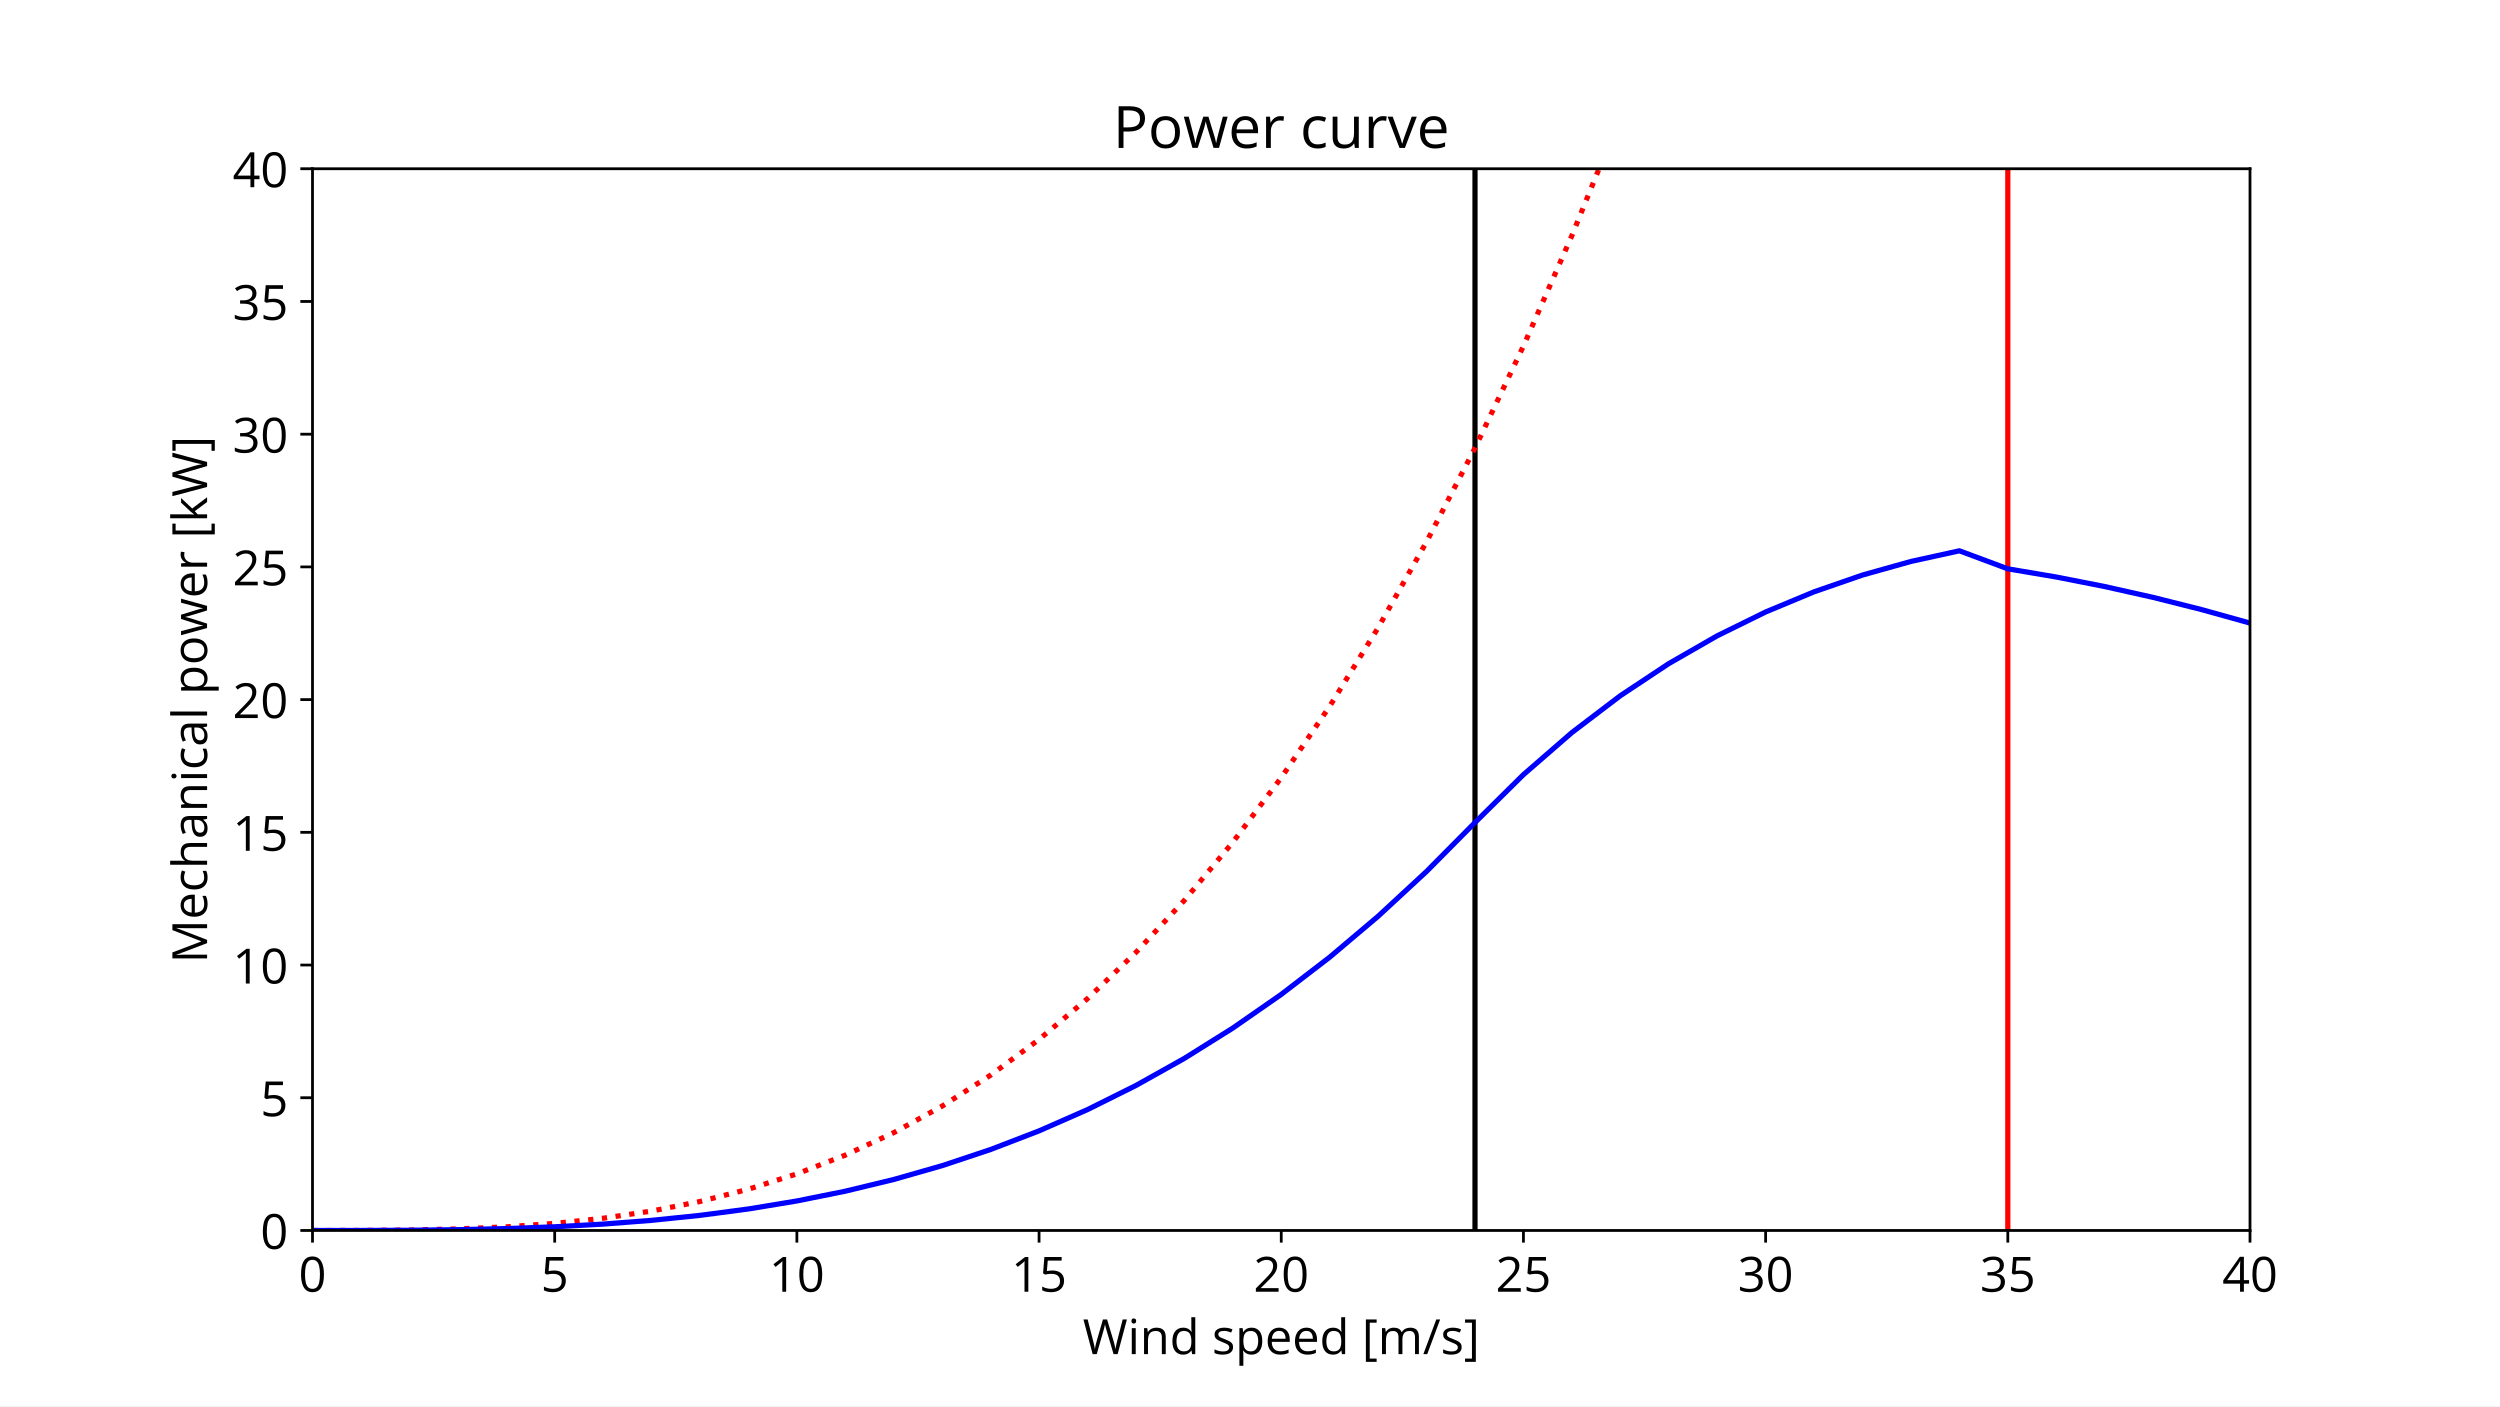
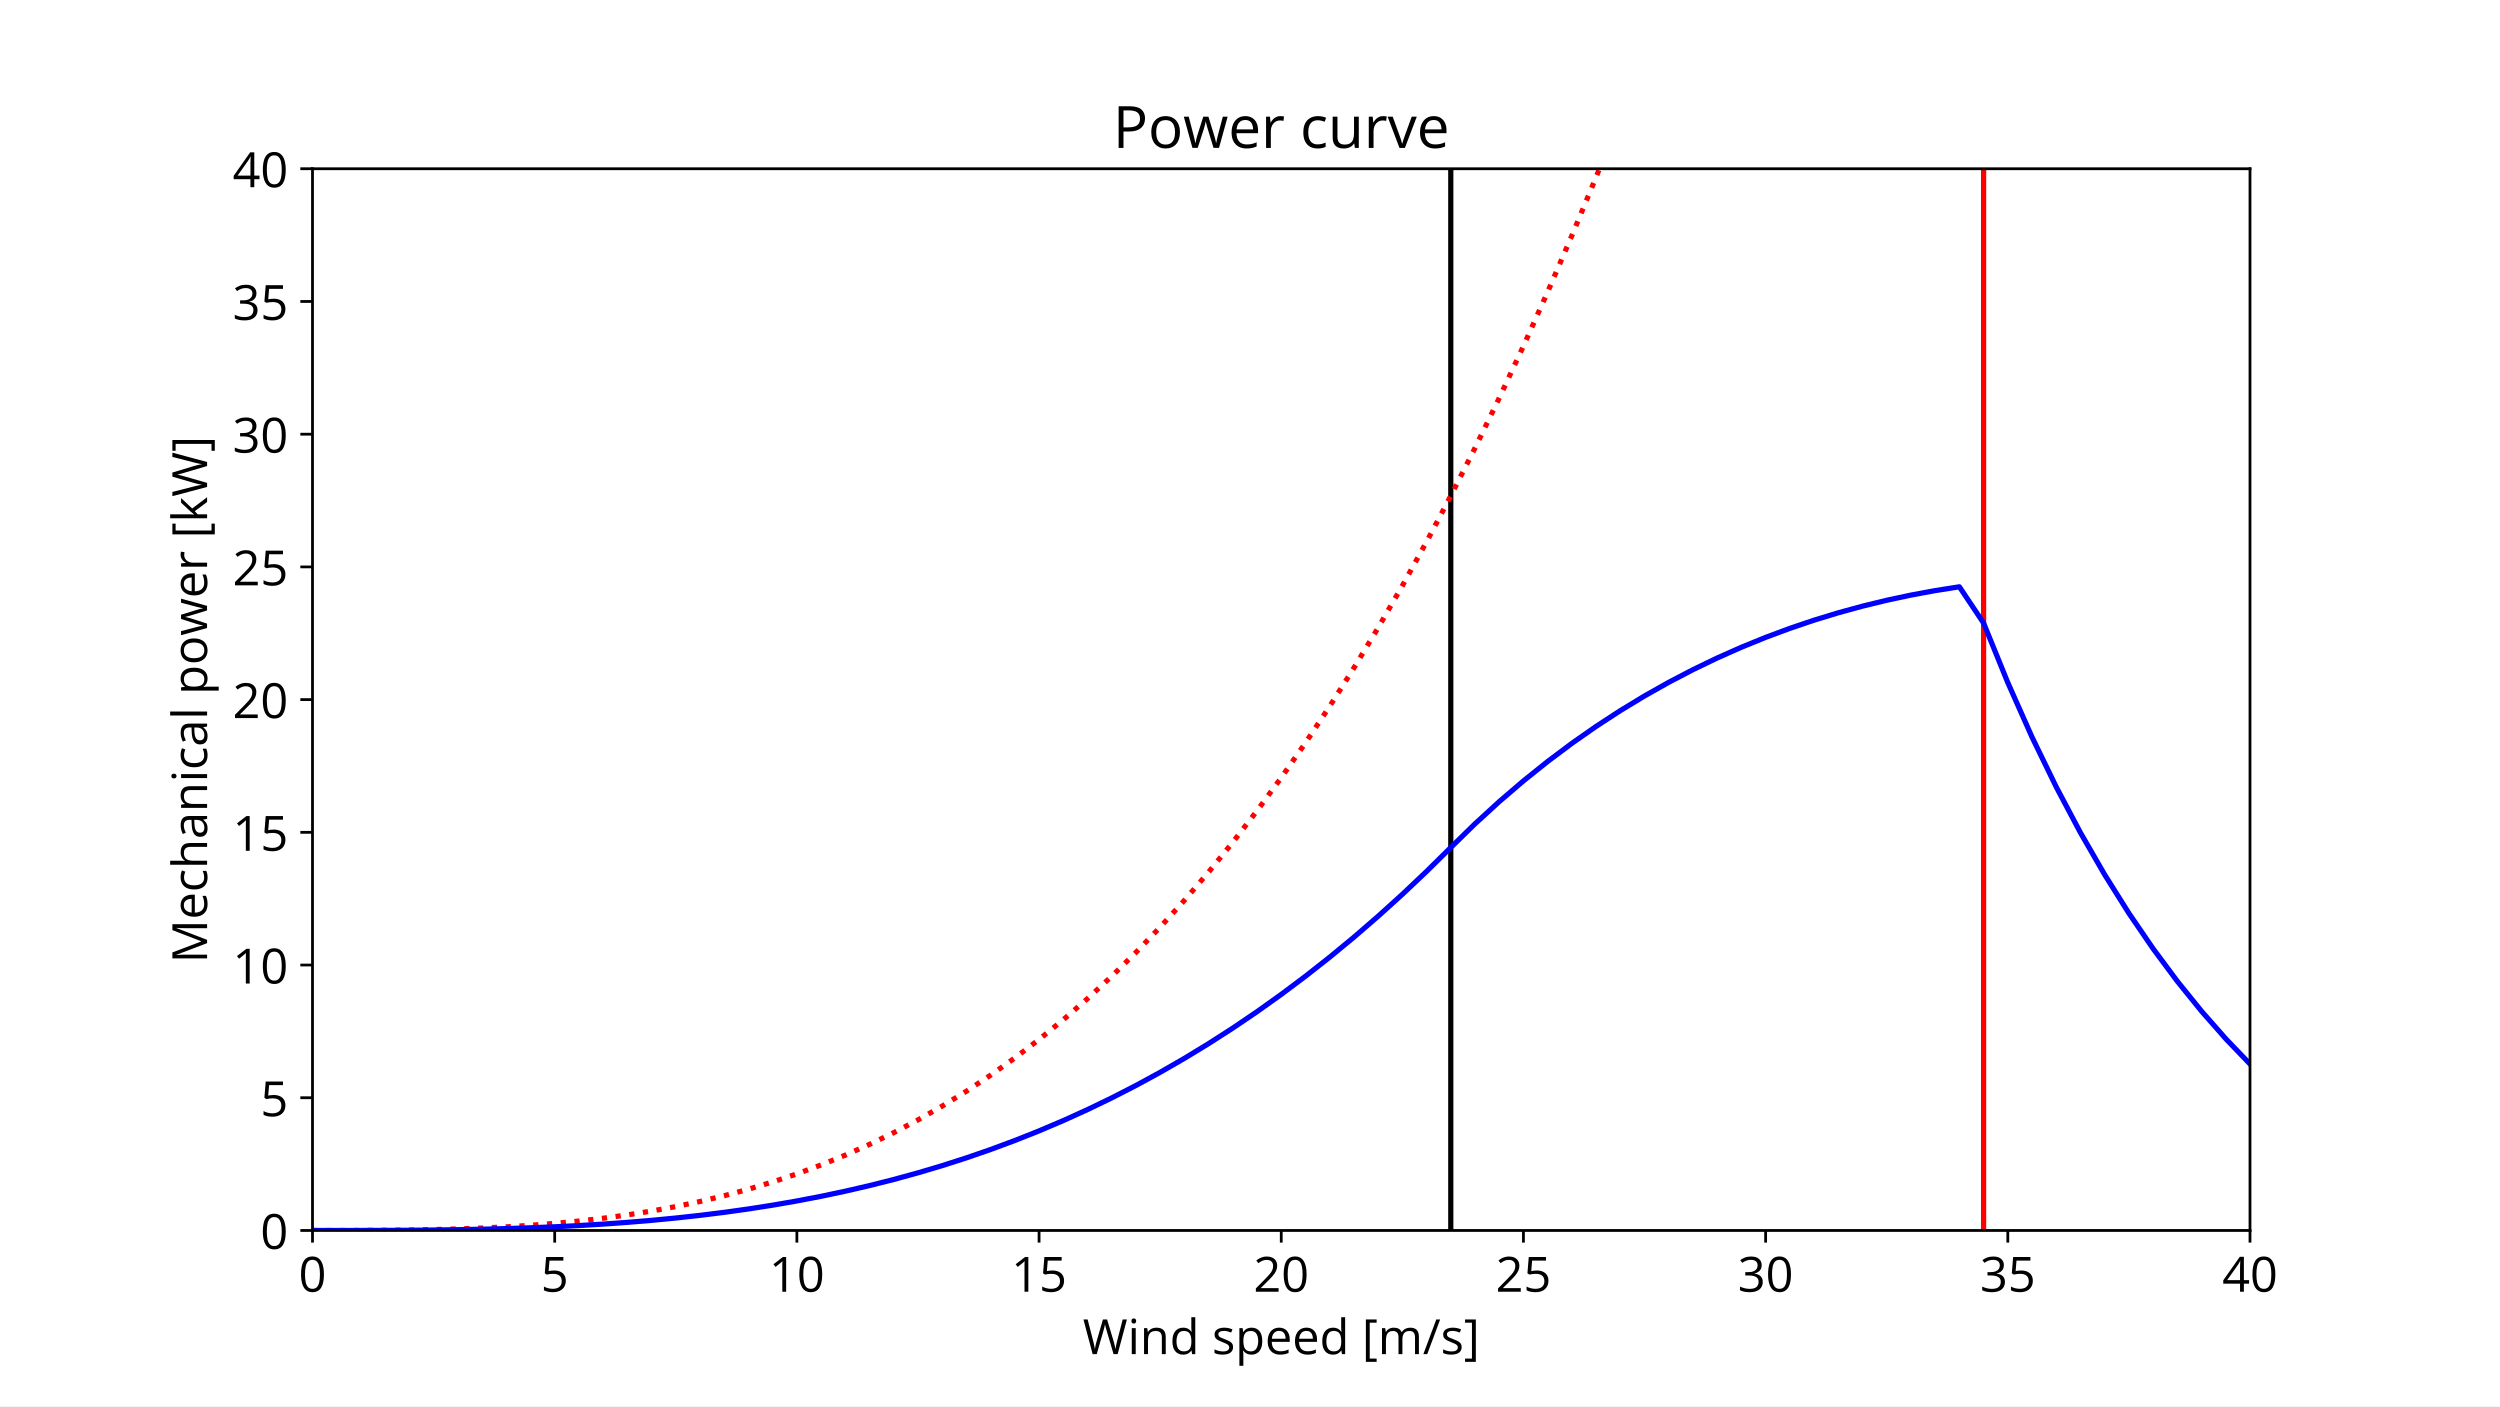
<svg xmlns="http://www.w3.org/2000/svg" xmlns:xlink="http://www.w3.org/1999/xlink" width="720pt" height="405pt" viewBox="0 0 720 405" version="1.1">
  <defs>
    <style type="text/css">*{stroke-linejoin: round; stroke-linecap: butt}</style>
  </defs>
  <g id="figure_1">
    <g id="patch_1">
      <path d="M 0 405  L 720 405  L 720 0  L 0 0  z " style="fill: #ffffff" />
    </g>
    <g id="axes_1">
      <g id="patch_2">
        <path d="M 90 354.375  L 648 354.375  L 648 48.6  L 90 48.6  z " style="fill: #ffffff" />
      </g>
      <g id="matplotlib.axis_1">
        <g id="xtick_1">
          <g id="line2d_1">
            <defs>
-               <path id="m9a3d9d032f" d="M 0 0  L 0 3.5  " style="stroke: #000000; stroke-width: 0.8" />
+               <path id="mad4e02db49" d="M 0 0  L 0 3.5  " style="stroke: #000000; stroke-width: 0.8" />
            </defs>
            <g>
-               <use xlink:href="#m9a3d9d032f" x="90" y="354.375" style="stroke: #000000; stroke-width: 0.8" />
+               <use xlink:href="#mad4e02db49" x="90" y="354.375" style="stroke: #000000; stroke-width: 0.8" />
            </g>
          </g>
          <g id="text_1">
            <g transform="translate(85.99797 372.0128) scale(0.14 -0.14)">
              <defs>
                <path id="OpenSans-Regular-30" d="M 3334 2291  Q 3334 1734 3250 1296  Q 3166 859 2984 556  Q 2803 253 2515 95  Q 2228 -63 1825 -63  Q 1316 -63 983 215  Q 650 494 486 1020  Q 322 1547 322 2291  Q 322 3022 470 3548  Q 619 4075 950 4358  Q 1281 4641 1825 4641  Q 2341 4641 2675 4361  Q 3009 4081 3171 3554  Q 3334 3028 3334 2291  z M 844 2291  Q 844 1653 941 1228  Q 1038 803 1255 592  Q 1472 381 1825 381  Q 2178 381 2395 590  Q 2613 800 2711 1225  Q 2809 1650 2809 2291  Q 2809 2919 2712 3342  Q 2616 3766 2400 3980  Q 2184 4194 1825 4194  Q 1466 4194 1250 3980  Q 1034 3766 939 3342  Q 844 2919 844 2291  z " transform="scale(0.015625)" />
              </defs>
              <use xlink:href="#OpenSans-Regular-30" />
            </g>
          </g>
        </g>
        <g id="xtick_2">
          <g id="line2d_2">
            <g>
-               <use xlink:href="#m9a3d9d032f" x="159.75" y="354.375" style="stroke: #000000; stroke-width: 0.8" />
+               <use xlink:href="#mad4e02db49" x="159.75" y="354.375" style="stroke: #000000; stroke-width: 0.8" />
            </g>
          </g>
          <g id="text_2">
            <g transform="translate(155.748 372.0128) scale(0.14 -0.14)">
              <defs>
                <path id="OpenSans-Regular-35" d="M 1759 2794  Q 2225 2794 2569 2636  Q 2913 2478 3102 2178  Q 3291 1878 3291 1450  Q 3291 981 3087 642  Q 2884 303 2503 120  Q 2122 -63 1591 -63  Q 1234 -63 928 0  Q 622 63 413 188  L 413 681  Q 641 544 966 462  Q 1291 381 1597 381  Q 1944 381 2205 492  Q 2466 603 2611 829  Q 2756 1056 2756 1400  Q 2756 1856 2476 2104  Q 2197 2353 1594 2353  Q 1400 2353 1169 2322  Q 938 2291 788 2253  L 525 2425  L 700 4569  L 2972 4569  L 2972 4094  L 1144 4094  L 1028 2716  Q 1147 2741 1334 2767  Q 1522 2794 1759 2794  z " transform="scale(0.015625)" />
              </defs>
              <use xlink:href="#OpenSans-Regular-35" />
            </g>
          </g>
        </g>
        <g id="xtick_3">
          <g id="line2d_3">
            <g>
-               <use xlink:href="#m9a3d9d032f" x="229.5" y="354.375" style="stroke: #000000; stroke-width: 0.8" />
+               <use xlink:href="#mad4e02db49" x="229.5" y="354.375" style="stroke: #000000; stroke-width: 0.8" />
            </g>
          </g>
          <g id="text_3">
            <g transform="translate(221.4959 372.0128) scale(0.14 -0.14)">
              <defs>
                <path id="OpenSans-Regular-31" d="M 2247 0  L 1741 0  L 1741 3238  Q 1741 3422 1742 3555  Q 1744 3688 1748 3798  Q 1753 3909 1763 4025  Q 1666 3925 1581 3854  Q 1497 3784 1372 3681  L 850 3263  L 578 3616  L 1816 4569  L 2247 4569  L 2247 0  z " transform="scale(0.015625)" />
              </defs>
              <use xlink:href="#OpenSans-Regular-31" />
              <use xlink:href="#OpenSans-Regular-30" x="57.178" />
            </g>
          </g>
        </g>
        <g id="xtick_4">
          <g id="line2d_4">
            <g>
-               <use xlink:href="#m9a3d9d032f" x="299.25" y="354.375" style="stroke: #000000; stroke-width: 0.8" />
+               <use xlink:href="#mad4e02db49" x="299.25" y="354.375" style="stroke: #000000; stroke-width: 0.8" />
            </g>
          </g>
          <g id="text_4">
            <g transform="translate(291.2459 372.0128) scale(0.14 -0.14)">
              <use xlink:href="#OpenSans-Regular-31" />
              <use xlink:href="#OpenSans-Regular-35" x="57.178" />
            </g>
          </g>
        </g>
        <g id="xtick_5">
          <g id="line2d_5">
            <g>
-               <use xlink:href="#m9a3d9d032f" x="369" y="354.375" style="stroke: #000000; stroke-width: 0.8" />
+               <use xlink:href="#mad4e02db49" x="369" y="354.375" style="stroke: #000000; stroke-width: 0.8" />
            </g>
          </g>
          <g id="text_5">
            <g transform="translate(360.9959 372.0128) scale(0.14 -0.14)">
              <defs>
                <path id="OpenSans-Regular-32" d="M 3309 0  L 316 0  L 316 434  L 1538 1675  Q 1878 2019 2111 2287  Q 2344 2556 2466 2817  Q 2588 3078 2588 3391  Q 2588 3778 2358 3983  Q 2128 4188 1753 4188  Q 1425 4188 1172 4075  Q 919 3963 653 3756  L 375 4106  Q 556 4259 770 4378  Q 984 4497 1229 4565  Q 1475 4634 1753 4634  Q 2175 4634 2481 4487  Q 2788 4341 2955 4069  Q 3122 3797 3122 3422  Q 3122 3059 2978 2748  Q 2834 2438 2575 2133  Q 2316 1828 1969 1488  L 975 497  L 975 475  L 3309 475  L 3309 0  z " transform="scale(0.015625)" />
              </defs>
              <use xlink:href="#OpenSans-Regular-32" />
              <use xlink:href="#OpenSans-Regular-30" x="57.178" />
            </g>
          </g>
        </g>
        <g id="xtick_6">
          <g id="line2d_6">
            <g>
-               <use xlink:href="#m9a3d9d032f" x="438.75" y="354.375" style="stroke: #000000; stroke-width: 0.8" />
+               <use xlink:href="#mad4e02db49" x="438.75" y="354.375" style="stroke: #000000; stroke-width: 0.8" />
            </g>
          </g>
          <g id="text_6">
            <g transform="translate(430.7459 372.0128) scale(0.14 -0.14)">
              <use xlink:href="#OpenSans-Regular-32" />
              <use xlink:href="#OpenSans-Regular-35" x="57.178" />
            </g>
          </g>
        </g>
        <g id="xtick_7">
          <g id="line2d_7">
            <g>
-               <use xlink:href="#m9a3d9d032f" x="508.5" y="354.375" style="stroke: #000000; stroke-width: 0.8" />
+               <use xlink:href="#mad4e02db49" x="508.5" y="354.375" style="stroke: #000000; stroke-width: 0.8" />
            </g>
          </g>
          <g id="text_7">
            <g transform="translate(500.4959 372.0128) scale(0.14 -0.14)">
              <defs>
                <path id="OpenSans-Regular-33" d="M 3141 3503  Q 3141 3197 3022 2972  Q 2903 2747 2690 2605  Q 2478 2463 2191 2406  L 2191 2381  Q 2734 2313 3007 2031  Q 3281 1750 3281 1294  Q 3281 897 3095 590  Q 2909 284 2526 110  Q 2144 -63 1547 -63  Q 1184 -63 876 -5  Q 569 53 288 188  L 288 675  Q 572 534 906 454  Q 1241 375 1553 375  Q 2178 375 2456 623  Q 2734 872 2734 1303  Q 2734 1600 2579 1783  Q 2425 1966 2136 2052  Q 1847 2138 1441 2138  L 984 2138  L 984 2581  L 1444 2581  Q 1816 2581 2075 2690  Q 2334 2800 2470 2998  Q 2606 3197 2606 3469  Q 2606 3816 2375 4005  Q 2144 4194 1747 4194  Q 1503 4194 1303 4144  Q 1103 4094 928 4006  Q 753 3919 578 3803  L 316 4159  Q 566 4353 925 4493  Q 1284 4634 1741 4634  Q 2441 4634 2791 4315  Q 3141 3997 3141 3503  z " transform="scale(0.015625)" />
              </defs>
              <use xlink:href="#OpenSans-Regular-33" />
              <use xlink:href="#OpenSans-Regular-30" x="57.178" />
            </g>
          </g>
        </g>
        <g id="xtick_8">
          <g id="line2d_8">
            <g>
-               <use xlink:href="#m9a3d9d032f" x="578.25" y="354.375" style="stroke: #000000; stroke-width: 0.8" />
+               <use xlink:href="#mad4e02db49" x="578.25" y="354.375" style="stroke: #000000; stroke-width: 0.8" />
            </g>
          </g>
          <g id="text_8">
            <g transform="translate(570.2459 372.0128) scale(0.14 -0.14)">
              <use xlink:href="#OpenSans-Regular-33" />
              <use xlink:href="#OpenSans-Regular-35" x="57.178" />
            </g>
          </g>
        </g>
        <g id="xtick_9">
          <g id="line2d_9">
            <g>
-               <use xlink:href="#m9a3d9d032f" x="648" y="354.375" style="stroke: #000000; stroke-width: 0.8" />
+               <use xlink:href="#mad4e02db49" x="648" y="354.375" style="stroke: #000000; stroke-width: 0.8" />
            </g>
          </g>
          <g id="text_9">
            <g transform="translate(639.9959 372.0128) scale(0.14 -0.14)">
              <defs>
                <path id="OpenSans-Regular-34" d="M 3538 1059  L 2853 1059  L 2853 0  L 2347 0  L 2347 1059  L 138 1059  L 138 1497  L 2313 4594  L 2853 4594  L 2853 1528  L 3538 1528  L 3538 1059  z M 2347 1528  L 2347 3022  Q 2347 3194 2350 3333  Q 2353 3472 2359 3592  Q 2366 3713 2370 3822  Q 2375 3931 2378 4038  L 2353 4038  Q 2294 3913 2217 3773  Q 2141 3634 2063 3525  L 653 1528  L 2347 1528  z " transform="scale(0.015625)" />
              </defs>
              <use xlink:href="#OpenSans-Regular-34" />
              <use xlink:href="#OpenSans-Regular-30" x="57.178" />
            </g>
          </g>
        </g>
        <g id="text_10">
          <g transform="translate(311.8275 389.9997) scale(0.14 -0.14)">
            <defs>
              <path id="OpenSans-Regular-57" d="M 5816 4569  L 4594 0  L 4059 0  L 3153 3075  Q 3113 3206 3077 3339  Q 3041 3472 3009 3592  Q 2978 3713 2958 3805  Q 2938 3897 2928 3944  Q 2922 3897 2905 3806  Q 2888 3716 2861 3597  Q 2834 3478 2798 3343  Q 2763 3209 2722 3072  L 1841 0  L 1306 0  L 94 4569  L 647 4569  L 1381 1703  Q 1419 1559 1451 1420  Q 1484 1281 1511 1150  Q 1538 1019 1559 894  Q 1581 769 1600 650  Q 1616 772 1641 905  Q 1666 1038 1695 1175  Q 1725 1313 1761 1453  Q 1797 1594 1838 1734  L 2659 4569  L 3206 4569  L 4063 1713  Q 4106 1566 4143 1422  Q 4181 1278 4211 1142  Q 4241 1006 4264 882  Q 4288 759 4306 650  Q 4328 803 4359 972  Q 4391 1141 4433 1325  Q 4475 1509 4525 1706  L 5259 4569  L 5816 4569  z " transform="scale(0.015625)" />
              <path id="OpenSans-Regular-69" d="M 1066 3425  L 1066 0  L 547 0  L 547 3425  L 1066 3425  z M 813 4706  Q 941 4706 1033 4623  Q 1125 4541 1125 4366  Q 1125 4194 1033 4109  Q 941 4025 813 4025  Q 678 4025 589 4109  Q 500 4194 500 4366  Q 500 4541 589 4623  Q 678 4706 813 4706  z " transform="scale(0.015625)" />
              <path id="OpenSans-Regular-6e" d="M 2169 3488  Q 2778 3488 3090 3189  Q 3403 2891 3403 2231  L 3403 0  L 2891 0  L 2891 2197  Q 2891 2625 2695 2837  Q 2500 3050 2097 3050  Q 1528 3050 1297 2728  Q 1066 2406 1066 1794  L 1066 0  L 547 0  L 547 3425  L 966 3425  L 1044 2931  L 1072 2931  Q 1181 3113 1350 3236  Q 1519 3359 1728 3423  Q 1938 3488 2169 3488  z " transform="scale(0.015625)" />
              <path id="OpenSans-Regular-64" d="M 1766 -63  Q 1116 -63 736 381  Q 356 825 356 1700  Q 356 2584 743 3036  Q 1131 3488 1775 3488  Q 2047 3488 2250 3416  Q 2453 3344 2600 3223  Q 2747 3103 2847 2950  L 2884 2950  Q 2872 3047 2859 3215  Q 2847 3384 2847 3491  L 2847 4863  L 3366 4863  L 3366 0  L 2947 0  L 2869 488  L 2847 488  Q 2750 334 2601 209  Q 2453 84 2248 10  Q 2044 -63 1766 -63  z M 1847 369  Q 2397 369 2625 681  Q 2853 994 2853 1609  L 2853 1703  Q 2853 2356 2636 2706  Q 2419 3056 1847 3056  Q 1369 3056 1131 2689  Q 894 2322 894 1688  Q 894 1056 1130 712  Q 1366 369 1847 369  z " transform="scale(0.015625)" />
              <path id="OpenSans-Regular-20" transform="scale(0.015625)" />
              <path id="OpenSans-Regular-73" d="M 2763 938  Q 2763 609 2598 386  Q 2434 163 2129 50  Q 1825 -63 1403 -63  Q 1044 -63 781 -6  Q 519 50 322 153  L 322 631  Q 531 528 822 443  Q 1113 359 1416 359  Q 1859 359 2059 503  Q 2259 647 2259 894  Q 2259 1034 2179 1142  Q 2100 1250 1912 1351  Q 1725 1453 1394 1575  Q 1066 1700 827 1823  Q 588 1947 458 2125  Q 328 2303 328 2588  Q 328 3022 679 3255  Q 1031 3488 1603 3488  Q 1913 3488 2183 3427  Q 2453 3366 2688 3263  L 2513 2847  Q 2300 2938 2059 3000  Q 1819 3063 1569 3063  Q 1209 3063 1017 2944  Q 825 2825 825 2619  Q 825 2459 914 2356  Q 1003 2253 1200 2162  Q 1397 2072 1719 1950  Q 2041 1831 2275 1704  Q 2509 1578 2636 1398  Q 2763 1219 2763 938  z " transform="scale(0.015625)" />
              <path id="OpenSans-Regular-70" d="M 2156 3488  Q 2797 3488 3178 3047  Q 3559 2606 3559 1722  Q 3559 1138 3384 741  Q 3209 344 2892 140  Q 2575 -63 2144 -63  Q 1872 -63 1665 9  Q 1459 81 1312 203  Q 1166 325 1069 469  L 1031 469  Q 1041 347 1055 175  Q 1069 3 1069 -125  L 1069 -1531  L 547 -1531  L 547 3425  L 975 3425  L 1044 2919  L 1069 2919  Q 1169 3075 1312 3204  Q 1456 3334 1664 3411  Q 1872 3488 2156 3488  z M 2066 3050  Q 1709 3050 1492 2912  Q 1275 2775 1175 2501  Q 1075 2228 1069 1816  L 1069 1716  Q 1069 1281 1164 981  Q 1259 681 1479 525  Q 1700 369 2072 369  Q 2391 369 2603 541  Q 2816 713 2920 1020  Q 3025 1328 3025 1728  Q 3025 2334 2789 2692  Q 2553 3050 2066 3050  z " transform="scale(0.015625)" />
              <path id="OpenSans-Regular-65" d="M 1866 3488  Q 2303 3488 2615 3294  Q 2928 3100 3093 2751  Q 3259 2403 3259 1938  L 3259 1616  L 894 1616  Q 903 1013 1193 697  Q 1484 381 2013 381  Q 2338 381 2588 440  Q 2838 500 3106 616  L 3106 159  Q 2847 44 2592 -9  Q 2338 -63 1991 -63  Q 1497 -63 1130 139  Q 763 341 559 731  Q 356 1122 356 1688  Q 356 2241 542 2645  Q 728 3050 1067 3269  Q 1406 3488 1866 3488  z M 1859 3063  Q 1444 3063 1197 2791  Q 950 2519 903 2031  L 2716 2031  Q 2713 2338 2620 2570  Q 2528 2803 2340 2933  Q 2153 3063 1859 3063  z " transform="scale(0.015625)" />
              <path id="OpenSans-Regular-5b" d="M 1934 -1013  L 519 -1013  L 519 4569  L 1934 4569  L 1934 4144  L 1025 4144  L 1025 -581  L 1934 -581  L 1934 -1013  z " transform="scale(0.015625)" />
              <path id="OpenSans-Regular-6d" d="M 4266 3488  Q 4831 3488 5118 3192  Q 5406 2897 5406 2244  L 5406 0  L 4894 0  L 4894 2219  Q 4894 2634 4714 2842  Q 4534 3050 4181 3050  Q 3684 3050 3459 2762  Q 3234 2475 3234 1916  L 3234 0  L 2719 0  L 2719 2219  Q 2719 2497 2639 2681  Q 2559 2866 2401 2958  Q 2244 3050 2003 3050  Q 1663 3050 1456 2909  Q 1250 2769 1158 2492  Q 1066 2216 1066 1813  L 1066 0  L 547 0  L 547 3425  L 966 3425  L 1044 2941  L 1072 2941  Q 1175 3119 1331 3241  Q 1488 3363 1681 3425  Q 1875 3488 2094 3488  Q 2484 3488 2748 3342  Q 3013 3197 3131 2900  L 3159 2900  Q 3328 3197 3622 3342  Q 3916 3488 4266 3488  z " transform="scale(0.015625)" />
              <path id="OpenSans-Regular-2f" d="M 2278 4569  L 578 0  L 66 0  L 1769 4569  L 2278 4569  z " transform="scale(0.015625)" />
              <path id="OpenSans-Regular-5d" d="M 159 -581  L 1069 -581  L 1069 4144  L 159 4144  L 159 4569  L 1578 4569  L 1578 -1013  L 159 -1013  L 159 -581  z " transform="scale(0.015625)" />
            </defs>
            <use xlink:href="#OpenSans-Regular-57" />
            <use xlink:href="#OpenSans-Regular-69" x="92.334" />
            <use xlink:href="#OpenSans-Regular-6e" x="117.578" />
            <use xlink:href="#OpenSans-Regular-64" x="178.906" />
            <use xlink:href="#OpenSans-Regular-20" x="240.088" />
            <use xlink:href="#OpenSans-Regular-73" x="266.064" />
            <use xlink:href="#OpenSans-Regular-70" x="313.721" />
            <use xlink:href="#OpenSans-Regular-65" x="374.902" />
            <use xlink:href="#OpenSans-Regular-65" x="431.055" />
            <use xlink:href="#OpenSans-Regular-64" x="487.207" />
            <use xlink:href="#OpenSans-Regular-20" x="548.389" />
            <use xlink:href="#OpenSans-Regular-5b" x="574.365" />
            <use xlink:href="#OpenSans-Regular-6d" x="607.08" />
            <use xlink:href="#OpenSans-Regular-2f" x="699.658" />
            <use xlink:href="#OpenSans-Regular-73" x="736.328" />
            <use xlink:href="#OpenSans-Regular-5d" x="783.984" />
          </g>
        </g>
      </g>
      <g id="matplotlib.axis_2">
        <g id="ytick_1">
          <g id="line2d_10">
            <defs>
-               <path id="m26f4f6c635" d="M 0 0  L -3.5 0  " style="stroke: #000000; stroke-width: 0.8" />
+               <path id="m31b1adb140" d="M 0 0  L -3.5 0  " style="stroke: #000000; stroke-width: 0.8" />
            </defs>
            <g>
-               <use xlink:href="#m26f4f6c635" x="90" y="354.375" style="stroke: #000000; stroke-width: 0.8" />
+               <use xlink:href="#m31b1adb140" x="90" y="354.375" style="stroke: #000000; stroke-width: 0.8" />
            </g>
          </g>
          <g id="text_11">
            <g transform="translate(74.99594 359.6939) scale(0.14 -0.14)">
              <use xlink:href="#OpenSans-Regular-30" />
            </g>
          </g>
        </g>
        <g id="ytick_2">
          <g id="line2d_11">
            <g>
-               <use xlink:href="#m26f4f6c635" x="90" y="316.153" style="stroke: #000000; stroke-width: 0.8" />
+               <use xlink:href="#m31b1adb140" x="90" y="316.153" style="stroke: #000000; stroke-width: 0.8" />
            </g>
          </g>
          <g id="text_12">
            <g transform="translate(74.99594 321.472) scale(0.14 -0.14)">
              <use xlink:href="#OpenSans-Regular-35" />
            </g>
          </g>
        </g>
        <g id="ytick_3">
          <g id="line2d_12">
            <g>
-               <use xlink:href="#m26f4f6c635" x="90" y="277.931" style="stroke: #000000; stroke-width: 0.8" />
+               <use xlink:href="#m31b1adb140" x="90" y="277.931" style="stroke: #000000; stroke-width: 0.8" />
            </g>
          </g>
          <g id="text_13">
            <g transform="translate(66.99187 283.2502) scale(0.14 -0.14)">
              <use xlink:href="#OpenSans-Regular-31" />
              <use xlink:href="#OpenSans-Regular-30" x="57.178" />
            </g>
          </g>
        </g>
        <g id="ytick_4">
          <g id="line2d_13">
            <g>
-               <use xlink:href="#m26f4f6c635" x="90" y="239.709" style="stroke: #000000; stroke-width: 0.8" />
+               <use xlink:href="#m31b1adb140" x="90" y="239.709" style="stroke: #000000; stroke-width: 0.8" />
            </g>
          </g>
          <g id="text_14">
            <g transform="translate(66.99187 245.0283) scale(0.14 -0.14)">
              <use xlink:href="#OpenSans-Regular-31" />
              <use xlink:href="#OpenSans-Regular-35" x="57.178" />
            </g>
          </g>
        </g>
        <g id="ytick_5">
          <g id="line2d_14">
            <g>
-               <use xlink:href="#m26f4f6c635" x="90" y="201.488" style="stroke: #000000; stroke-width: 0.8" />
+               <use xlink:href="#m31b1adb140" x="90" y="201.488" style="stroke: #000000; stroke-width: 0.8" />
            </g>
          </g>
          <g id="text_15">
            <g transform="translate(66.99187 206.8064) scale(0.14 -0.14)">
              <use xlink:href="#OpenSans-Regular-32" />
              <use xlink:href="#OpenSans-Regular-30" x="57.178" />
            </g>
          </g>
        </g>
        <g id="ytick_6">
          <g id="line2d_15">
            <g>
-               <use xlink:href="#m26f4f6c635" x="90" y="163.266" style="stroke: #000000; stroke-width: 0.8" />
+               <use xlink:href="#m31b1adb140" x="90" y="163.266" style="stroke: #000000; stroke-width: 0.8" />
            </g>
          </g>
          <g id="text_16">
            <g transform="translate(66.99187 168.5845) scale(0.14 -0.14)">
              <use xlink:href="#OpenSans-Regular-32" />
              <use xlink:href="#OpenSans-Regular-35" x="57.178" />
            </g>
          </g>
        </g>
        <g id="ytick_7">
          <g id="line2d_16">
            <g>
-               <use xlink:href="#m26f4f6c635" x="90" y="125.044" style="stroke: #000000; stroke-width: 0.8" />
+               <use xlink:href="#m31b1adb140" x="90" y="125.044" style="stroke: #000000; stroke-width: 0.8" />
            </g>
          </g>
          <g id="text_17">
            <g transform="translate(66.99187 130.3627) scale(0.14 -0.14)">
              <use xlink:href="#OpenSans-Regular-33" />
              <use xlink:href="#OpenSans-Regular-30" x="57.178" />
            </g>
          </g>
        </g>
        <g id="ytick_8">
          <g id="line2d_17">
            <g>
-               <use xlink:href="#m26f4f6c635" x="90" y="86.822" style="stroke: #000000; stroke-width: 0.8" />
+               <use xlink:href="#m31b1adb140" x="90" y="86.822" style="stroke: #000000; stroke-width: 0.8" />
            </g>
          </g>
          <g id="text_18">
            <g transform="translate(66.99187 92.14078) scale(0.14 -0.14)">
              <use xlink:href="#OpenSans-Regular-33" />
              <use xlink:href="#OpenSans-Regular-35" x="57.178" />
            </g>
          </g>
        </g>
        <g id="ytick_9">
          <g id="line2d_18">
            <g>
-               <use xlink:href="#m26f4f6c635" x="90" y="48.6" style="stroke: #000000; stroke-width: 0.8" />
+               <use xlink:href="#m31b1adb140" x="90" y="48.6" style="stroke: #000000; stroke-width: 0.8" />
            </g>
          </g>
          <g id="text_19">
            <g transform="translate(66.99187 53.91891) scale(0.14 -0.14)">
              <use xlink:href="#OpenSans-Regular-34" />
              <use xlink:href="#OpenSans-Regular-30" x="57.178" />
            </g>
          </g>
        </g>
        <g id="text_20">
          <g transform="translate(59.64281 277.3905) rotate(-90) scale(0.14 -0.14)">
            <defs>
              <path id="OpenSans-Regular-4d" d="M 2634 0  L 1100 4044  L 1075 4044  Q 1088 3916 1097 3731  Q 1106 3547 1112 3330  Q 1119 3113 1119 2888  L 1119 0  L 625 0  L 625 4569  L 1413 4569  L 2859 769  L 2881 769  L 4350 4569  L 5131 4569  L 5131 0  L 4606 0  L 4606 2925  Q 4606 3128 4612 3333  Q 4619 3538 4628 3720  Q 4638 3903 4647 4038  L 4622 4038  L 3069 0  L 2634 0  z " transform="scale(0.015625)" />
              <path id="OpenSans-Regular-63" d="M 1919 -63  Q 1456 -63 1103 128  Q 750 319 553 709  Q 356 1100 356 1694  Q 356 2316 564 2711  Q 772 3106 1137 3297  Q 1503 3488 1969 3488  Q 2225 3488 2464 3436  Q 2703 3384 2856 3306  L 2700 2872  Q 2544 2934 2339 2984  Q 2134 3034 1956 3034  Q 1600 3034 1364 2881  Q 1128 2728 1011 2431  Q 894 2134 894 1700  Q 894 1284 1008 990  Q 1122 697 1348 542  Q 1575 388 1916 388  Q 2188 388 2406 445  Q 2625 503 2803 581  L 2803 119  Q 2631 31 2420 -16  Q 2209 -63 1919 -63  z " transform="scale(0.015625)" />
              <path id="OpenSans-Regular-68" d="M 1066 4863  L 1066 3409  Q 1066 3284 1059 3157  Q 1053 3031 1038 2925  L 1072 2925  Q 1178 3106 1342 3229  Q 1506 3353 1715 3417  Q 1925 3481 2159 3481  Q 2572 3481 2848 3350  Q 3125 3219 3264 2944  Q 3403 2669 3403 2231  L 3403 0  L 2891 0  L 2891 2197  Q 2891 2625 2695 2837  Q 2500 3050 2097 3050  Q 1716 3050 1489 2904  Q 1263 2759 1164 2478  Q 1066 2197 1066 1791  L 1066 0  L 547 0  L 547 4863  L 1066 4863  z " transform="scale(0.015625)" />
              <path id="OpenSans-Regular-61" d="M 1828 3481  Q 2441 3481 2737 3206  Q 3034 2931 3034 2328  L 3034 0  L 2656 0  L 2556 506  L 2531 506  Q 2388 319 2231 192  Q 2075 66 1870 1  Q 1666 -63 1369 -63  Q 1056 -63 814 46  Q 572 156 433 378  Q 294 600 294 941  Q 294 1453 700 1728  Q 1106 2003 1938 2028  L 2528 2053  L 2528 2263  Q 2528 2706 2337 2884  Q 2147 3063 1800 3063  Q 1531 3063 1287 2984  Q 1044 2906 825 2800  L 666 3194  Q 897 3313 1197 3397  Q 1497 3481 1828 3481  z M 2522 1688  L 2000 1666  Q 1359 1641 1096 1456  Q 834 1272 834 934  Q 834 641 1012 500  Q 1191 359 1484 359  Q 1941 359 2231 612  Q 2522 866 2522 1372  L 2522 1688  z " transform="scale(0.015625)" />
              <path id="OpenSans-Regular-6c" d="M 1069 0  L 547 0  L 547 4863  L 1069 4863  L 1069 0  z " transform="scale(0.015625)" />
              <path id="OpenSans-Regular-6f" d="M 3500 1719  Q 3500 1297 3390 965  Q 3281 634 3075 406  Q 2869 178 2576 57  Q 2284 -63 1916 -63  Q 1572 -63 1286 57  Q 1000 178 792 406  Q 584 634 470 965  Q 356 1297 356 1719  Q 356 2281 547 2676  Q 738 3072 1092 3280  Q 1447 3488 1938 3488  Q 2406 3488 2757 3278  Q 3109 3069 3304 2673  Q 3500 2278 3500 1719  z M 894 1719  Q 894 1306 1003 1003  Q 1113 700 1341 534  Q 1569 369 1928 369  Q 2284 369 2514 534  Q 2744 700 2853 1003  Q 2963 1306 2963 1719  Q 2963 2128 2853 2426  Q 2744 2725 2516 2887  Q 2288 3050 1925 3050  Q 1391 3050 1142 2697  Q 894 2344 894 1719  z " transform="scale(0.015625)" />
              <path id="OpenSans-Regular-77" d="M 3334 6  L 2725 2000  Q 2684 2128 2648 2251  Q 2613 2375 2583 2489  Q 2553 2603 2529 2701  Q 2506 2800 2491 2872  L 2469 2872  Q 2456 2800 2434 2701  Q 2413 2603 2383 2487  Q 2353 2372 2318 2245  Q 2284 2119 2241 1991  L 1603 6  L 1019 6  L 75 3431  L 613 3431  L 1106 1541  Q 1156 1353 1201 1170  Q 1247 988 1280 827  Q 1313 666 1328 547  L 1353 547  Q 1372 625 1395 734  Q 1419 844 1448 967  Q 1478 1091 1512 1214  Q 1547 1338 1581 1447  L 2213 3431  L 2772 3431  L 3381 1450  Q 3428 1300 3473 1137  Q 3519 975 3556 823  Q 3594 672 3609 553  L 3634 553  Q 3647 659 3681 815  Q 3716 972 3761 1159  Q 3806 1347 3856 1541  L 4356 3431  L 4884 3431  L 3938 6  L 3334 6  z " transform="scale(0.015625)" />
              <path id="OpenSans-Regular-72" d="M 2103 3488  Q 2206 3488 2318 3477  Q 2431 3466 2519 3447  L 2453 2966  Q 2369 2988 2266 3000  Q 2163 3013 2072 3013  Q 1866 3013 1683 2930  Q 1500 2847 1362 2692  Q 1225 2538 1147 2320  Q 1069 2103 1069 1838  L 1069 0  L 547 0  L 547 3425  L 978 3425  L 1034 2794  L 1056 2794  Q 1163 2984 1313 3142  Q 1463 3300 1661 3394  Q 1859 3488 2103 3488  z " transform="scale(0.015625)" />
              <path id="OpenSans-Regular-6b" d="M 1063 4863  L 1063 2338  Q 1063 2213 1053 2033  Q 1044 1853 1038 1716  L 1059 1716  Q 1125 1797 1251 1956  Q 1378 2116 1466 2213  L 2603 3425  L 3213 3425  L 1834 1963  L 3313 0  L 2688 0  L 1478 1622  L 1063 1241  L 1063 0  L 547 0  L 547 4863  L 1063 4863  z " transform="scale(0.015625)" />
            </defs>
            <use xlink:href="#OpenSans-Regular-4d" />
            <use xlink:href="#OpenSans-Regular-65" x="89.941" />
            <use xlink:href="#OpenSans-Regular-63" x="146.094" />
            <use xlink:href="#OpenSans-Regular-68" x="193.994" />
            <use xlink:href="#OpenSans-Regular-61" x="255.322" />
            <use xlink:href="#OpenSans-Regular-6e" x="310.889" />
            <use xlink:href="#OpenSans-Regular-69" x="372.217" />
            <use xlink:href="#OpenSans-Regular-63" x="397.461" />
            <use xlink:href="#OpenSans-Regular-61" x="445.361" />
            <use xlink:href="#OpenSans-Regular-6c" x="500.928" />
            <use xlink:href="#OpenSans-Regular-20" x="526.172" />
            <use xlink:href="#OpenSans-Regular-70" x="552.148" />
            <use xlink:href="#OpenSans-Regular-6f" x="613.33" />
            <use xlink:href="#OpenSans-Regular-77" x="673.486" />
            <use xlink:href="#OpenSans-Regular-65" x="750.977" />
            <use xlink:href="#OpenSans-Regular-72" x="807.129" />
            <use xlink:href="#OpenSans-Regular-20" x="847.998" />
            <use xlink:href="#OpenSans-Regular-5b" x="873.975" />
            <use xlink:href="#OpenSans-Regular-6b" x="906.689" />
            <use xlink:href="#OpenSans-Regular-57" x="959.229" />
            <use xlink:href="#OpenSans-Regular-5d" x="1051.562" />
          </g>
        </g>
      </g>
      <g id="LineCollection_1">
-         <path d="M 424.8 354.375  L 424.8 48.6  " clip-path="url(#p151b6796c3)" style="fill: none; stroke: #000000; stroke-width: 1.5" />
+         <path d="M 417.825 354.375  L 417.825 48.6  " clip-path="url(#p380aaf4343)" style="fill: none; stroke: #000000; stroke-width: 1.5" />
      </g>
      <g id="LineCollection_2">
-         <path d="M 578.25 354.375  L 578.25 48.6  " clip-path="url(#p151b6796c3)" style="fill: none; stroke: #ff0000; stroke-width: 1.5" />
+         <path d="M 571.275 354.375  L 571.275 48.6  " clip-path="url(#p380aaf4343)" style="fill: none; stroke: #ff0000; stroke-width: 1.5" />
      </g>
      <g id="line2d_19">
-         <path d="M 90 354.375  L 103.95 354.359  L 117.9 354.245  L 131.85 353.935  L 145.8 353.332  L 159.75 352.337  L 173.7 350.854  L 187.65 348.784  L 201.6 346.029  L 215.55 342.491  L 229.5 338.073  L 243.45 332.677  L 257.4 326.206  L 271.35 318.56  L 285.3 309.643  L 299.25 299.357  L 313.2 287.603  L 327.15 274.285  L 341.1 259.303  L 355.05 242.562  L 369 223.961  L 382.95 203.405  L 396.9 180.794  L 410.85 156.032  L 424.8 129.02  L 438.75 99.661  L 452.7 67.856  L 466.65 33.508  L 479.665 -1  " clip-path="url(#p151b6796c3)" style="fill: none; stroke-dasharray: 1.5,2.475; stroke-dashoffset: 0; stroke: #ff0000; stroke-width: 1.5" />
+         <path d="M 90 354.375  L 96.975 354.373  L 103.95 354.359  L 110.925 354.32  L 117.9 354.245  L 124.875 354.12  L 131.85 353.935  L 138.825 353.676  L 145.8 353.332  L 152.775 352.89  L 159.75 352.337  L 166.725 351.663  L 173.7 350.854  L 180.675 349.898  L 187.65 348.784  L 194.625 347.498  L 201.6 346.029  L 208.575 344.364  L 215.55 342.491  L 222.525 340.398  L 229.5 338.073  L 236.475 335.504  L 243.45 332.677  L 250.425 329.582  L 257.4 326.206  L 264.375 322.536  L 271.35 318.56  L 278.325 314.267  L 285.3 309.643  L 292.275 304.677  L 299.25 299.357  L 306.225 293.669  L 313.2 287.603  L 320.175 281.146  L 327.15 274.285  L 334.125 267.008  L 341.1 259.303  L 348.075 251.159  L 355.05 242.562  L 362.025 233.5  L 369 223.961  L 375.975 213.934  L 382.95 203.405  L 389.925 192.363  L 396.9 180.794  L 403.875 168.688  L 410.85 156.032  L 417.825 142.813  L 424.8 129.02  L 431.775 114.64  L 438.75 99.661  L 445.725 84.07  L 452.7 67.856  L 459.675 51.006  L 466.65 33.508  L 473.625 15.35  L 479.681 -1  " clip-path="url(#p380aaf4343)" style="fill: none; stroke-dasharray: 1.5,2.475; stroke-dashoffset: 0; stroke: #ff0000; stroke-width: 1.5" />
      </g>
      <g id="line2d_20">
-         <path d="M 90 354.375  L 103.95 354.367  L 117.9 354.307  L 131.85 354.146  L 145.8 353.831  L 159.75 353.313  L 173.7 352.539  L 187.65 351.46  L 201.6 350.024  L 215.55 348.179  L 229.5 345.876  L 243.45 343.063  L 257.4 339.689  L 271.35 335.703  L 285.3 331.054  L 299.25 325.692  L 313.2 319.564  L 327.15 312.62  L 341.1 304.81  L 355.05 296.082  L 369 286.385  L 382.95 275.668  L 396.9 263.88  L 410.85 250.97  L 424.8 236.888  L 438.75 223.094  L 452.7 210.98  L 466.65 200.37  L 480.6 191.122  L 494.55 183.116  L 508.5 176.252  L 522.45 170.444  L 536.4 165.614  L 550.35 161.696  L 564.3 158.629  L 578.25 163.821  L 592.2 166.181  L 606.15 168.926  L 620.1 172.054  L 634.05 175.562  L 648 179.45  L 661.95 183.716  L 675.9 188.356  L 689.85 193.371  L 703.8 198.759  L 717.75 204.517  L 721 205.945  " clip-path="url(#p151b6796c3)" style="fill: none; stroke: #0000ff; stroke-width: 1.5; stroke-linecap: square" />
+         <path d="M 90 354.375  L 96.975 354.374  L 103.95 354.367  L 110.925 354.346  L 117.9 354.307  L 124.875 354.242  L 131.85 354.146  L 138.825 354.011  L 145.8 353.831  L 152.775 353.601  L 159.75 353.313  L 166.725 352.961  L 173.7 352.539  L 180.675 352.041  L 187.65 351.46  L 194.625 350.79  L 201.6 350.024  L 208.575 349.156  L 215.55 348.179  L 222.525 347.088  L 229.5 345.876  L 236.475 344.537  L 243.45 343.063  L 250.425 341.449  L 257.4 339.689  L 264.375 337.776  L 271.35 335.703  L 278.325 333.465  L 285.3 331.054  L 292.275 328.465  L 299.25 325.692  L 306.225 322.727  L 313.2 319.564  L 320.175 316.197  L 327.15 312.62  L 334.125 308.827  L 341.1 304.81  L 348.075 300.564  L 355.05 296.082  L 362.025 291.358  L 369 286.385  L 375.975 281.157  L 382.95 275.668  L 389.925 269.911  L 396.9 263.88  L 403.875 257.568  L 410.85 250.97  L 417.825 244.079  L 424.8 237.258  L 431.775 230.872  L 438.75 224.895  L 445.725 219.305  L 452.7 214.082  L 459.675 209.205  L 466.65 204.66  L 473.625 200.431  L 480.6 196.503  L 487.575 192.864  L 494.55 189.501  L 501.525 186.405  L 508.5 183.564  L 515.475 180.97  L 522.45 178.612  L 529.425 176.482  L 536.4 174.573  L 543.375 172.877  L 550.35 171.387  L 557.325 170.095  L 564.3 168.996  L 571.275 179.443  L 578.25 196.603  L 585.225 212.291  L 592.2 226.655  L 599.175 239.825  L 606.15 251.916  L 613.125 263.02  L 620.1 273.226  L 627.075 282.61  L 634.05 291.237  L 641.025 299.163  L 648 306.44  L 654.975 313.109  L 661.95 319.209  L 668.925 324.771  L 675.9 329.822  L 682.875 334.383  L 689.85 338.47  L 696.825 342.097  L 703.8 345.272  L 710.775 347.992  L 717.75 350.257  L 721 351.094  " clip-path="url(#p380aaf4343)" style="fill: none; stroke: #0000ff; stroke-width: 1.5; stroke-linecap: square" />
      </g>
      <g id="patch_3">
        <path d="M 90 354.375  L 90 48.6  " style="fill: none; stroke: #000000; stroke-width: 0.8; stroke-linejoin: miter; stroke-linecap: square" />
      </g>
      <g id="patch_4">
        <path d="M 648 354.375  L 648 48.6  " style="fill: none; stroke: #000000; stroke-width: 0.8; stroke-linejoin: miter; stroke-linecap: square" />
      </g>
      <g id="patch_5">
        <path d="M 90 354.375  L 648 354.375  " style="fill: none; stroke: #000000; stroke-width: 0.8; stroke-linejoin: miter; stroke-linecap: square" />
      </g>
      <g id="patch_6">
        <path d="M 90 48.6  L 648 48.6  " style="fill: none; stroke: #000000; stroke-width: 0.8; stroke-linejoin: miter; stroke-linecap: square" />
      </g>
      <g id="text_21">
        <g transform="translate(320.5294 42.6) scale(0.168 -0.168)">
          <defs>
            <path id="OpenSans-Regular-50" d="M 1819 4569  Q 2703 4569 3111 4223  Q 3519 3878 3519 3234  Q 3519 2944 3423 2683  Q 3328 2422 3115 2223  Q 2903 2025 2558 1911  Q 2213 1797 1713 1797  L 1156 1797  L 1156 0  L 625 0  L 625 4569  L 1819 4569  z M 1769 4116  L 1156 4116  L 1156 2253  L 1653 2253  Q 2091 2253 2383 2347  Q 2675 2441 2822 2652  Q 2969 2863 2969 3213  Q 2969 3669 2678 3892  Q 2388 4116 1769 4116  z " transform="scale(0.015625)" />
            <path id="OpenSans-Regular-75" d="M 3375 3425  L 3375 0  L 2950 0  L 2875 481  L 2847 481  Q 2741 303 2572 181  Q 2403 59 2192 -2  Q 1981 -63 1744 -63  Q 1338 -63 1063 68  Q 788 200 648 475  Q 509 750 509 1181  L 509 3425  L 1034 3425  L 1034 1219  Q 1034 791 1228 580  Q 1422 369 1819 369  Q 2200 369 2426 512  Q 2653 656 2753 936  Q 2853 1216 2853 1622  L 2853 3425  L 3375 3425  z " transform="scale(0.015625)" />
            <path id="OpenSans-Regular-76" d="M 1300 0  L 0 3425  L 556 3425  L 1309 1353  Q 1388 1141 1469 884  Q 1550 628 1581 472  L 1603 472  Q 1641 628 1728 886  Q 1816 1144 1888 1353  L 2641 3425  L 3197 3425  L 1894 0  L 1300 0  z " transform="scale(0.015625)" />
          </defs>
          <use xlink:href="#OpenSans-Regular-50" />
          <use xlink:href="#OpenSans-Regular-6f" x="60.156" />
          <use xlink:href="#OpenSans-Regular-77" x="120.312" />
          <use xlink:href="#OpenSans-Regular-65" x="197.803" />
          <use xlink:href="#OpenSans-Regular-72" x="253.955" />
          <use xlink:href="#OpenSans-Regular-20" x="294.824" />
          <use xlink:href="#OpenSans-Regular-63" x="320.801" />
          <use xlink:href="#OpenSans-Regular-75" x="368.701" />
          <use xlink:href="#OpenSans-Regular-72" x="430.029" />
          <use xlink:href="#OpenSans-Regular-76" x="470.898" />
          <use xlink:href="#OpenSans-Regular-65" x="520.85" />
        </g>
      </g>
    </g>
  </g>
  <defs>
-     <clipPath id="p151b6796c3">
+     <clipPath id="p380aaf4343">
      <rect x="90" y="48.6" width="558" height="305.775" />
    </clipPath>
  </defs>
</svg>
